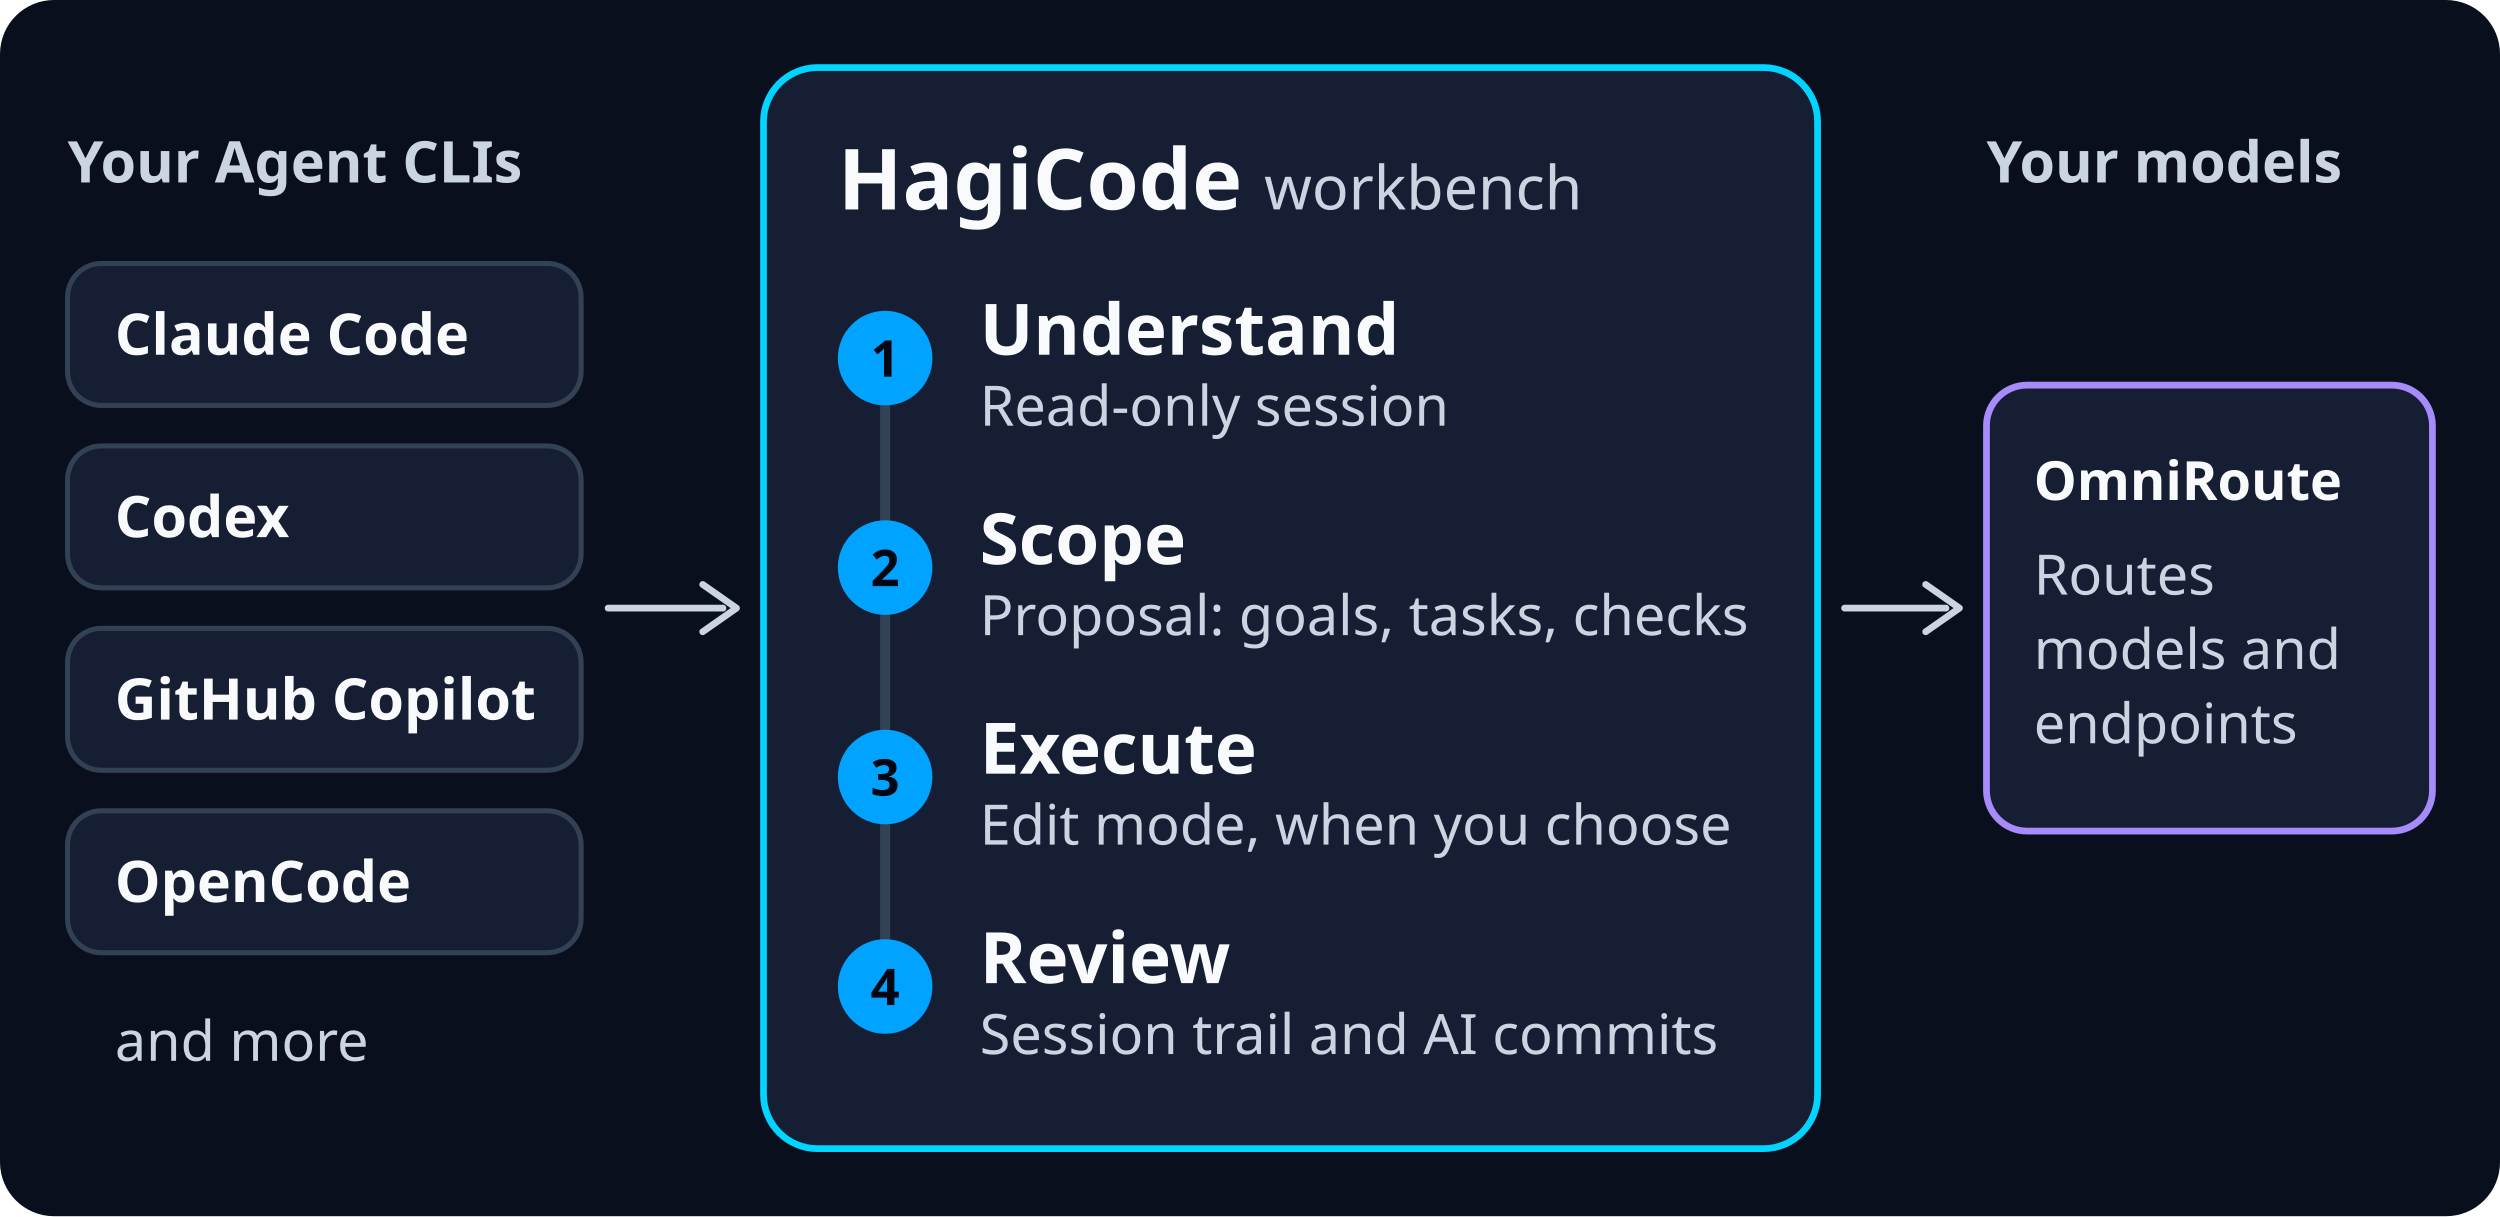
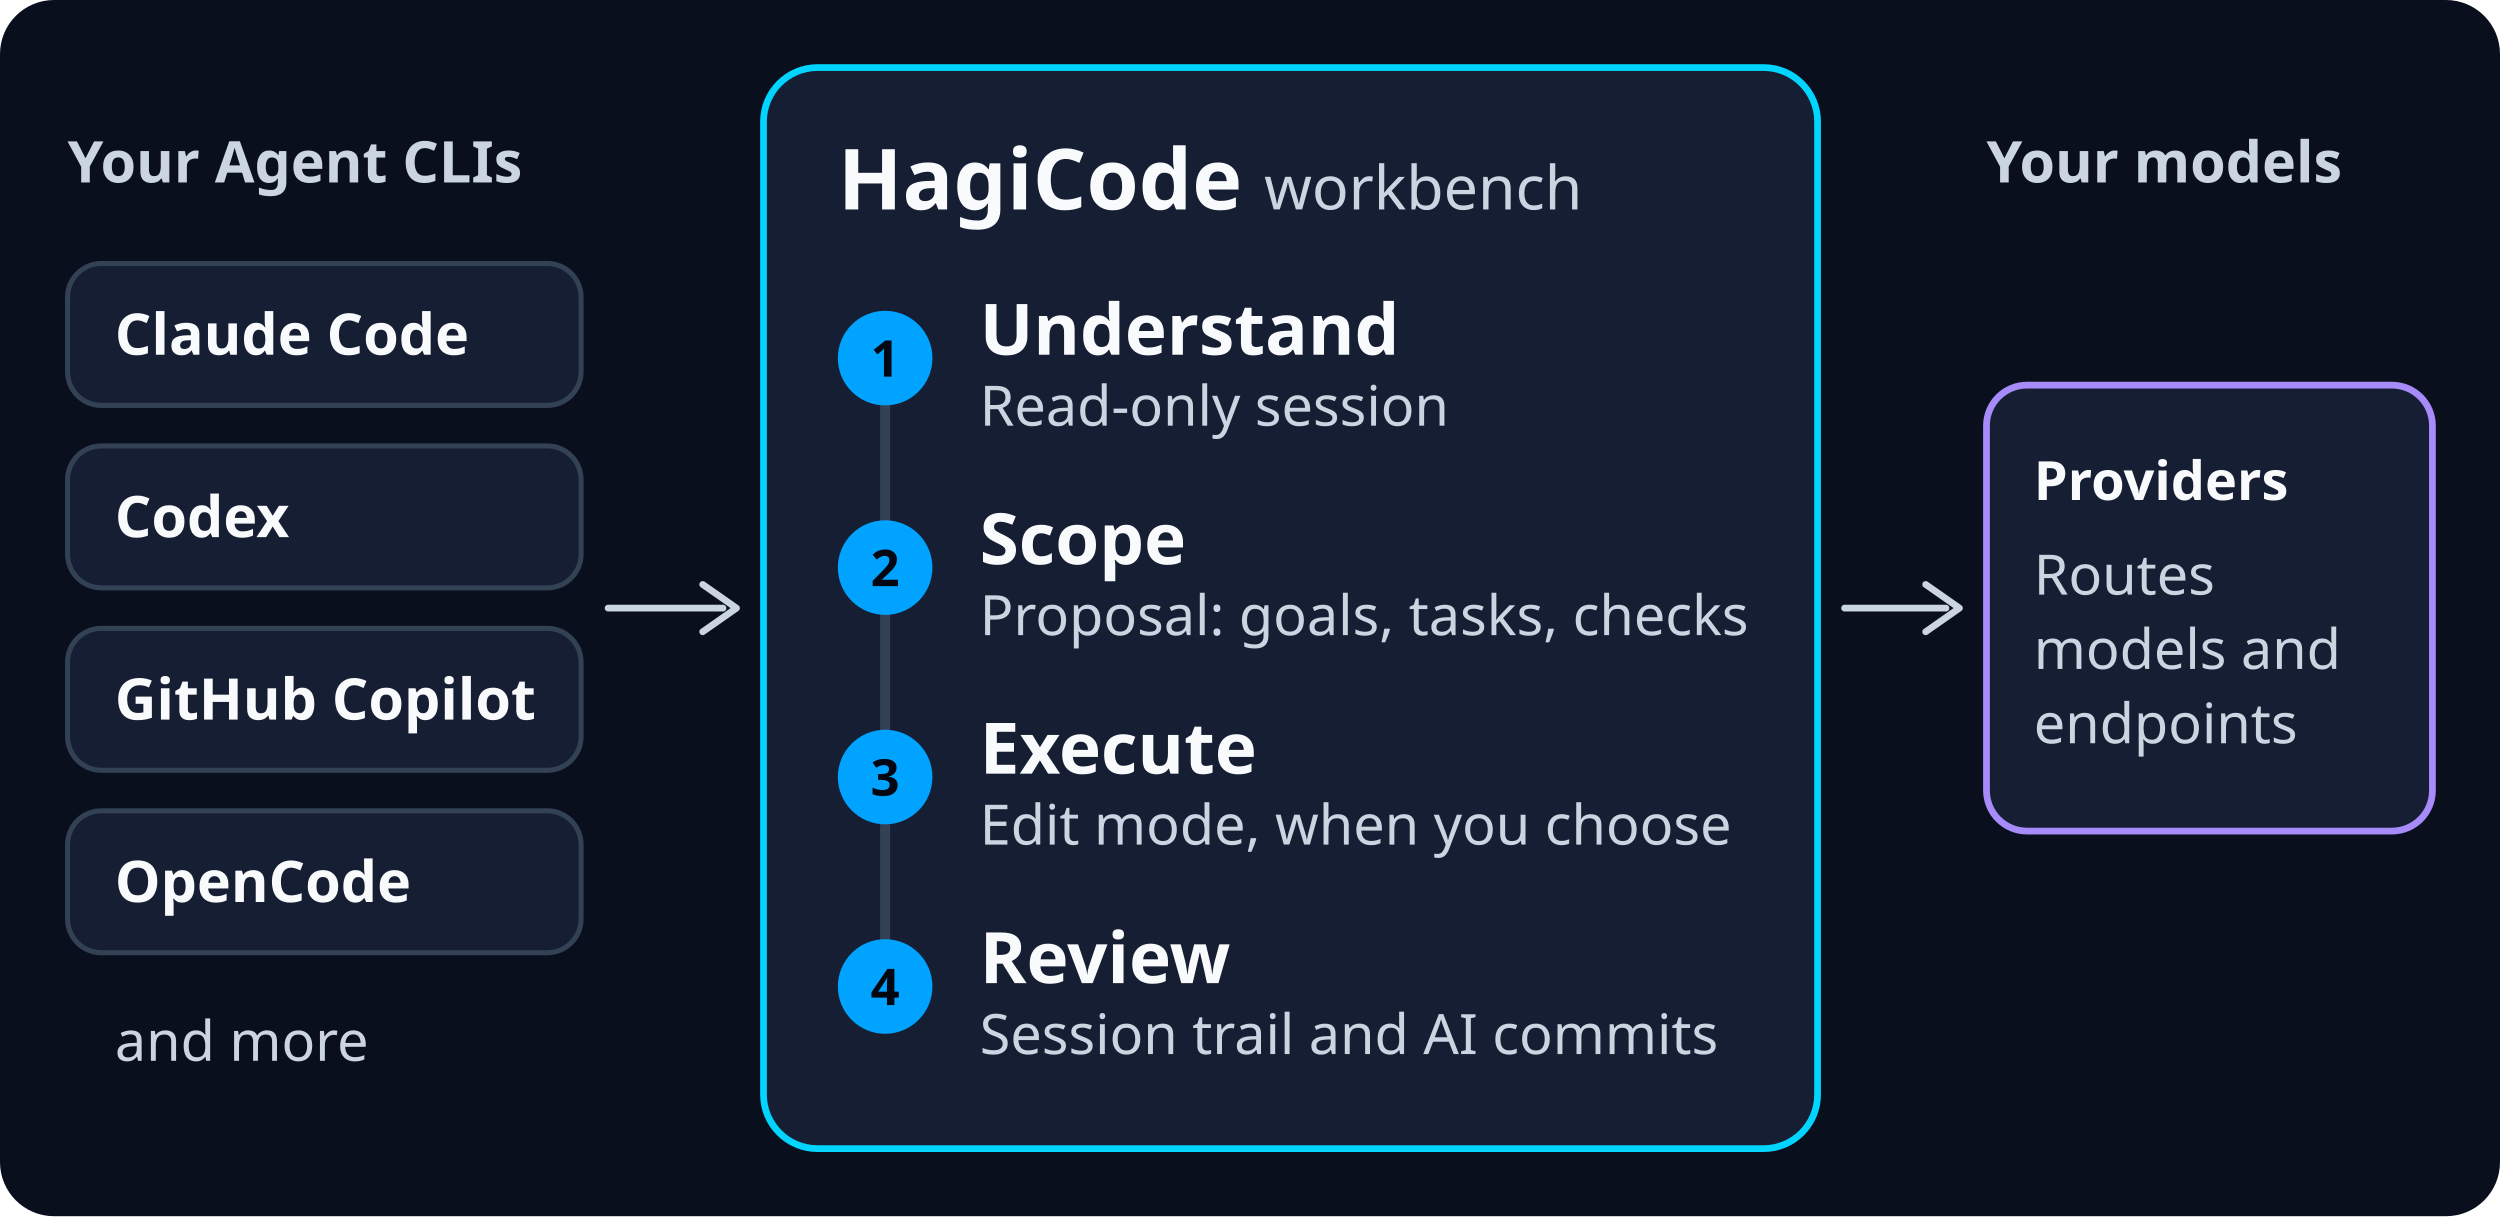
<svg xmlns="http://www.w3.org/2000/svg" viewBox="0 0 740 360" width="740" height="360" role="img" aria-labelledby="t d">
  <style>
    text{font-family:-apple-system, "Segoe UI", "Noto Sans", Helvetica, Arial, sans-serif}
    .h{font-size:17px;font-weight:600;fill:#CBD5E1}
    .t{font-size:17px;font-weight:600;fill:#F8FAFC}
    .s{font-size:21px;font-weight:700;fill:#F8FAFC}
    .d{font-size:16.5px;fill:#CBD5E1}
    .n{font-size:15px;font-weight:700;fill:#030712}
    .ring{opacity:0;transform-box:fill-box;transform-origin:center;animation:pulse 7s cubic-bezier(.22,1,.36,1) infinite}
    @keyframes pulse{0%{opacity:.85;transform:scale(1)}16%{opacity:0;transform:scale(2.1)}100%{opacity:0;transform:scale(2.1)}}
    @media (prefers-reduced-motion:reduce){.ring{animation:none}}
  </style>
  <rect width="740" height="360" rx="16" fill="#0A0F1E" />
  <text x="20" y="54" class="h">Your Agent CLIs</text>
  <rect x="20" y="78" width="152" height="42" rx="10" fill="#151E32" stroke="#334155" stroke-width="1.5" />
  <text x="34" y="105" class="t">Claude Code</text>
  <rect x="20" y="132" width="152" height="42" rx="10" fill="#151E32" stroke="#334155" stroke-width="1.5" />
  <text x="34" y="159" class="t">Codex</text>
  <rect x="20" y="186" width="152" height="42" rx="10" fill="#151E32" stroke="#334155" stroke-width="1.5" />
  <text x="34" y="213" class="t">GitHub Copilot</text>
  <rect x="20" y="240" width="152" height="42" rx="10" fill="#151E32" stroke="#334155" stroke-width="1.5" />
  <text x="34" y="267" class="t">OpenCode</text>
  <text x="34" y="314" class="d">and more</text>
  <path d="M180 180H214" stroke="#CBD5E1" stroke-width="2" stroke-linecap="round" />
  <path d="M208 173L218 180L208 187" fill="none" stroke="#CBD5E1" stroke-width="2" stroke-linecap="round" stroke-linejoin="round" />
  <rect x="226" y="20" width="312" height="320" rx="16" fill="#151E32" stroke="#00D4FF" stroke-width="2" />
  <text x="248" y="62" class="s" style="font-size:25px">HagiCode <tspan style="font-weight:500;fill:#CBD5E1;font-size:18px">workbench</tspan>
  </text>
  <path d="M262 106V292" stroke="#334155" stroke-width="3" stroke-linecap="round" />
  <circle class="ring" style="animation-delay:0.0s" cx="262" cy="106" r="14" fill="none" stroke="#00D4FF" stroke-width="2.5" />
  <circle cx="262" cy="106" r="14" fill="#00A3FF" />
  <text x="262" y="111.5" text-anchor="middle" class="n">1</text>
  <text x="290" y="105" class="s">Understand</text>
  <text x="290" y="126" class="d">Read-only session</text>
  <circle class="ring" style="animation-delay:1.3s" cx="262" cy="168" r="14" fill="none" stroke="#00D4FF" stroke-width="2.5" />
  <circle cx="262" cy="168" r="14" fill="#00A3FF" />
  <text x="262" y="173.5" text-anchor="middle" class="n">2</text>
  <text x="290" y="167" class="s">Scope</text>
  <text x="290" y="188" class="d">Proposal: goals, tasks, checks</text>
  <circle class="ring" style="animation-delay:2.6s" cx="262" cy="230" r="14" fill="none" stroke="#00D4FF" stroke-width="2.5" />
  <circle cx="262" cy="230" r="14" fill="#00A3FF" />
  <text x="262" y="235.5" text-anchor="middle" class="n">3</text>
  <text x="290" y="229" class="s">Execute</text>
  <text x="290" y="250" class="d">Edit mode, when you choose</text>
  <circle class="ring" style="animation-delay:3.9s" cx="262" cy="292" r="14" fill="none" stroke="#00D4FF" stroke-width="2.5" />
  <circle cx="262" cy="292" r="14" fill="#00A3FF" />
  <text x="262" y="297.5" text-anchor="middle" class="n">4</text>
  <text x="290" y="291" class="s">Review</text>
  <text x="290" y="312" class="d">Session trail and AI commits</text>
  <path d="M546 180H576" stroke="#CBD5E1" stroke-width="2" stroke-linecap="round" />
  <path d="M570 173L580 180L570 187" fill="none" stroke="#CBD5E1" stroke-width="2" stroke-linecap="round" stroke-linejoin="round" />
  <text x="588" y="54" class="h">Your models</text>
  <rect x="588" y="114" width="132" height="132" rx="12" fill="#151E32" stroke="#A78BFA" stroke-width="2" />
-   <text x="602" y="148" class="t" style="font-size:16px;font-weight:700">OmniRoute</text>
+   <text x="602" y="148" class="t" style="font-size:16px;font-weight:700">Providers</text>
  <text x="602" y="176" class="d">Routes</text>
  <text x="602" y="198" class="d">models and</text>
  <text x="602" y="220" class="d">endpoints</text>
</svg>
